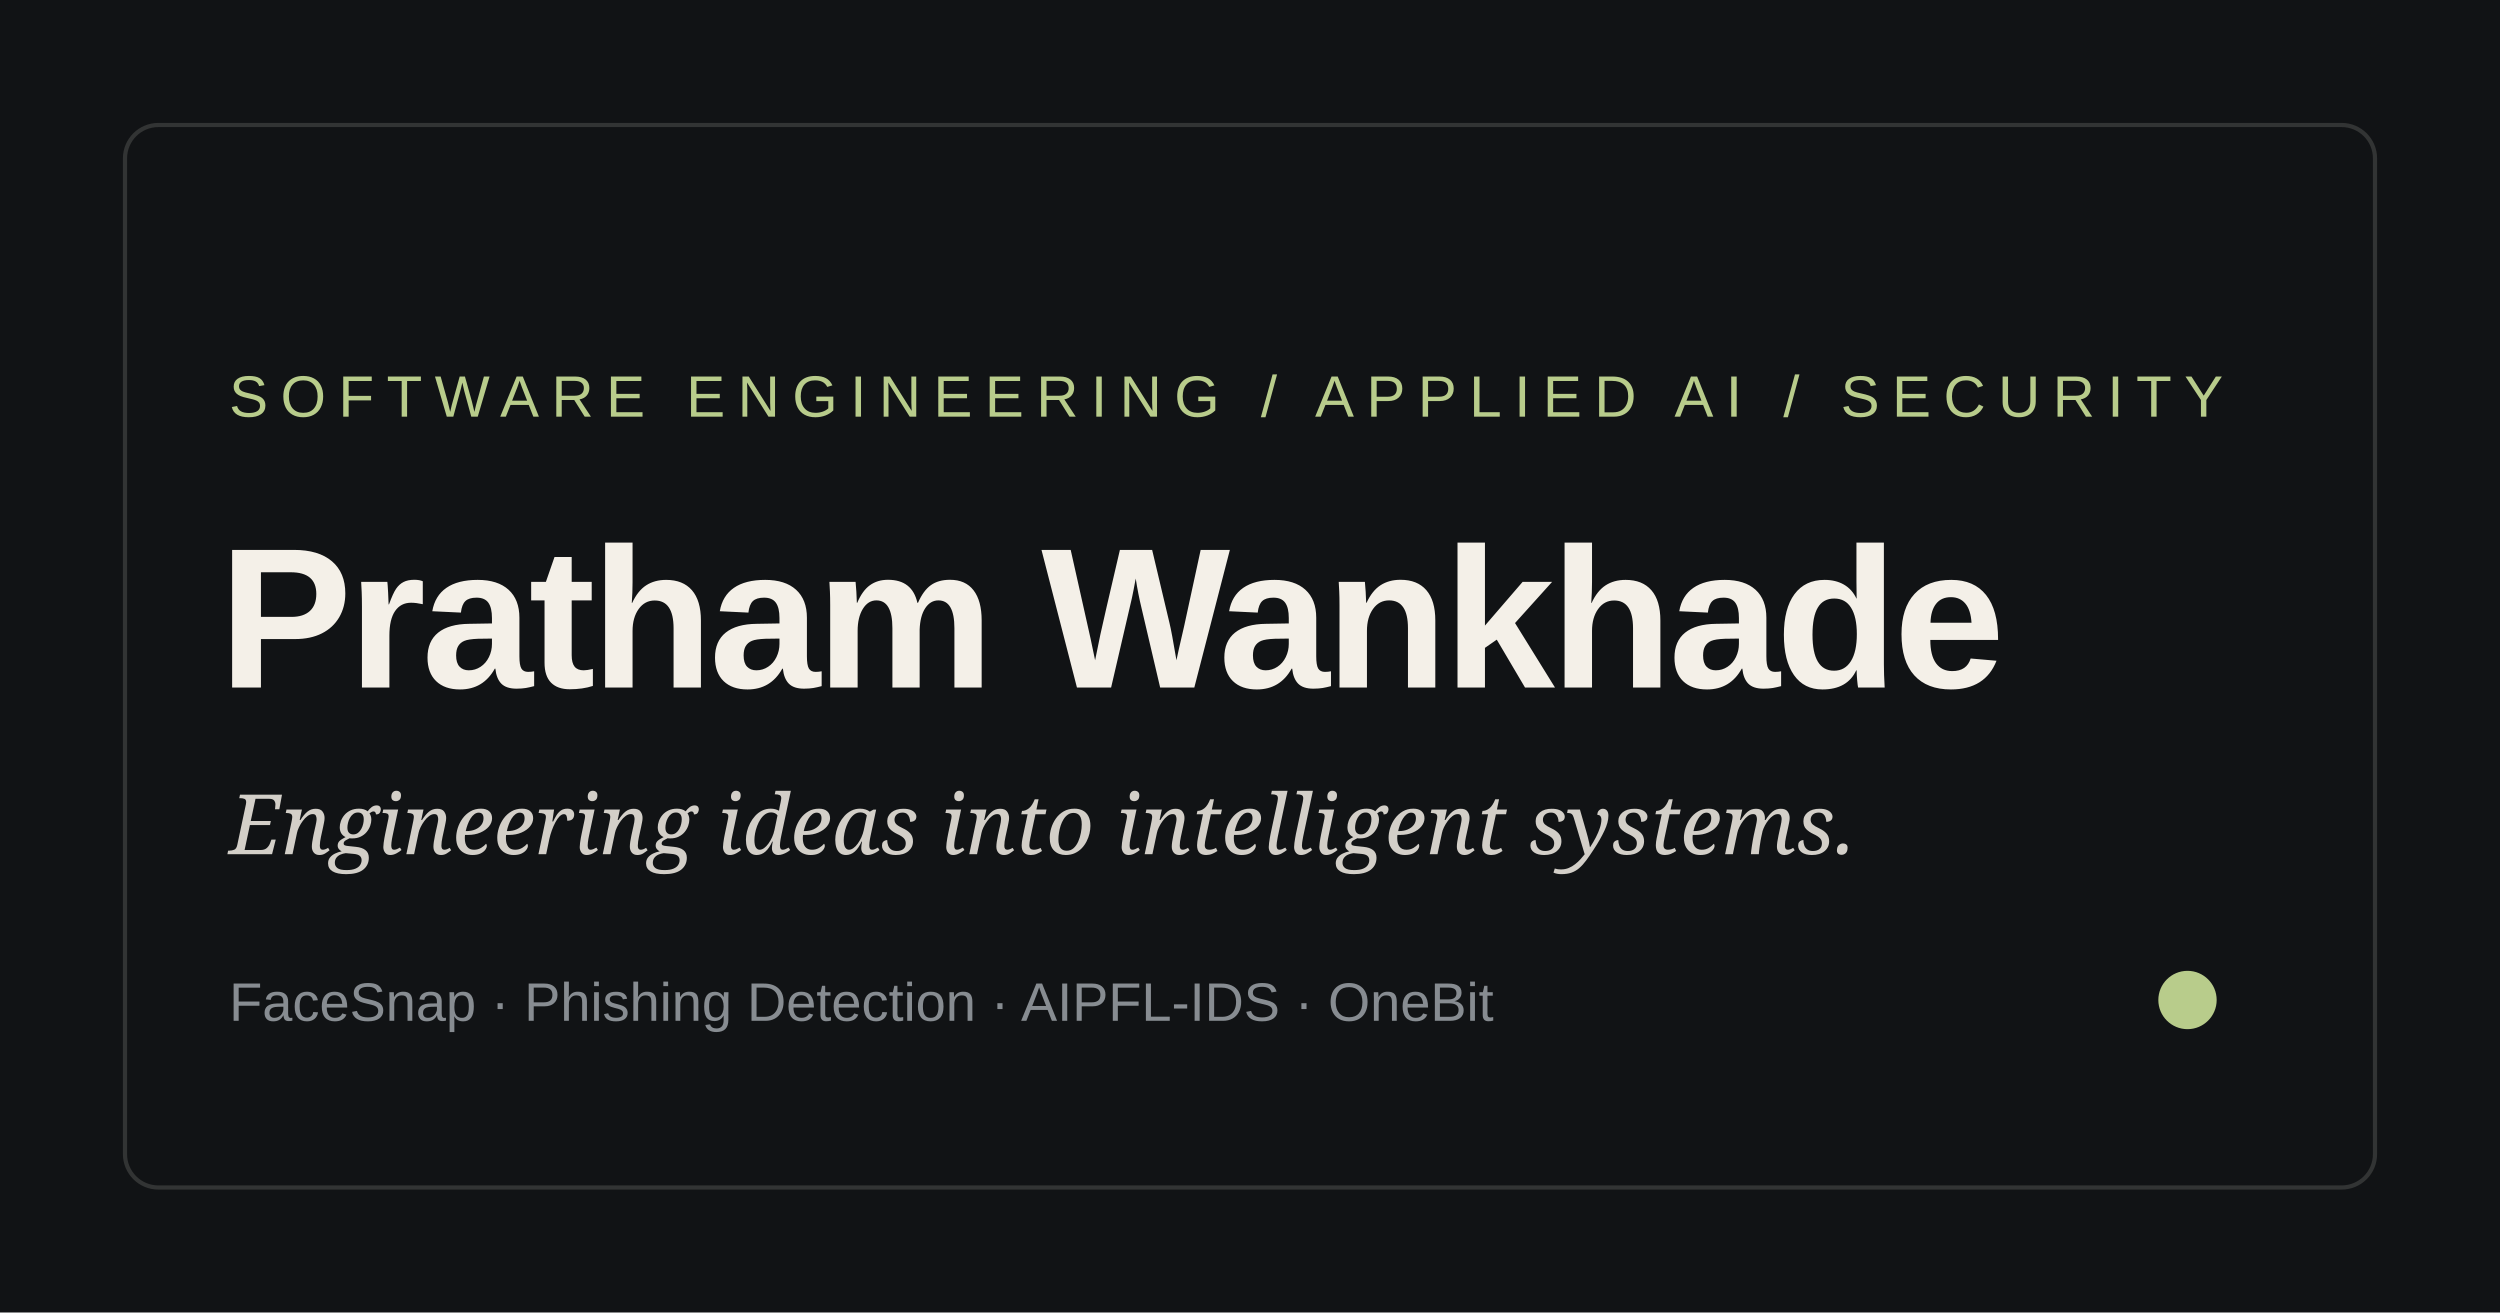
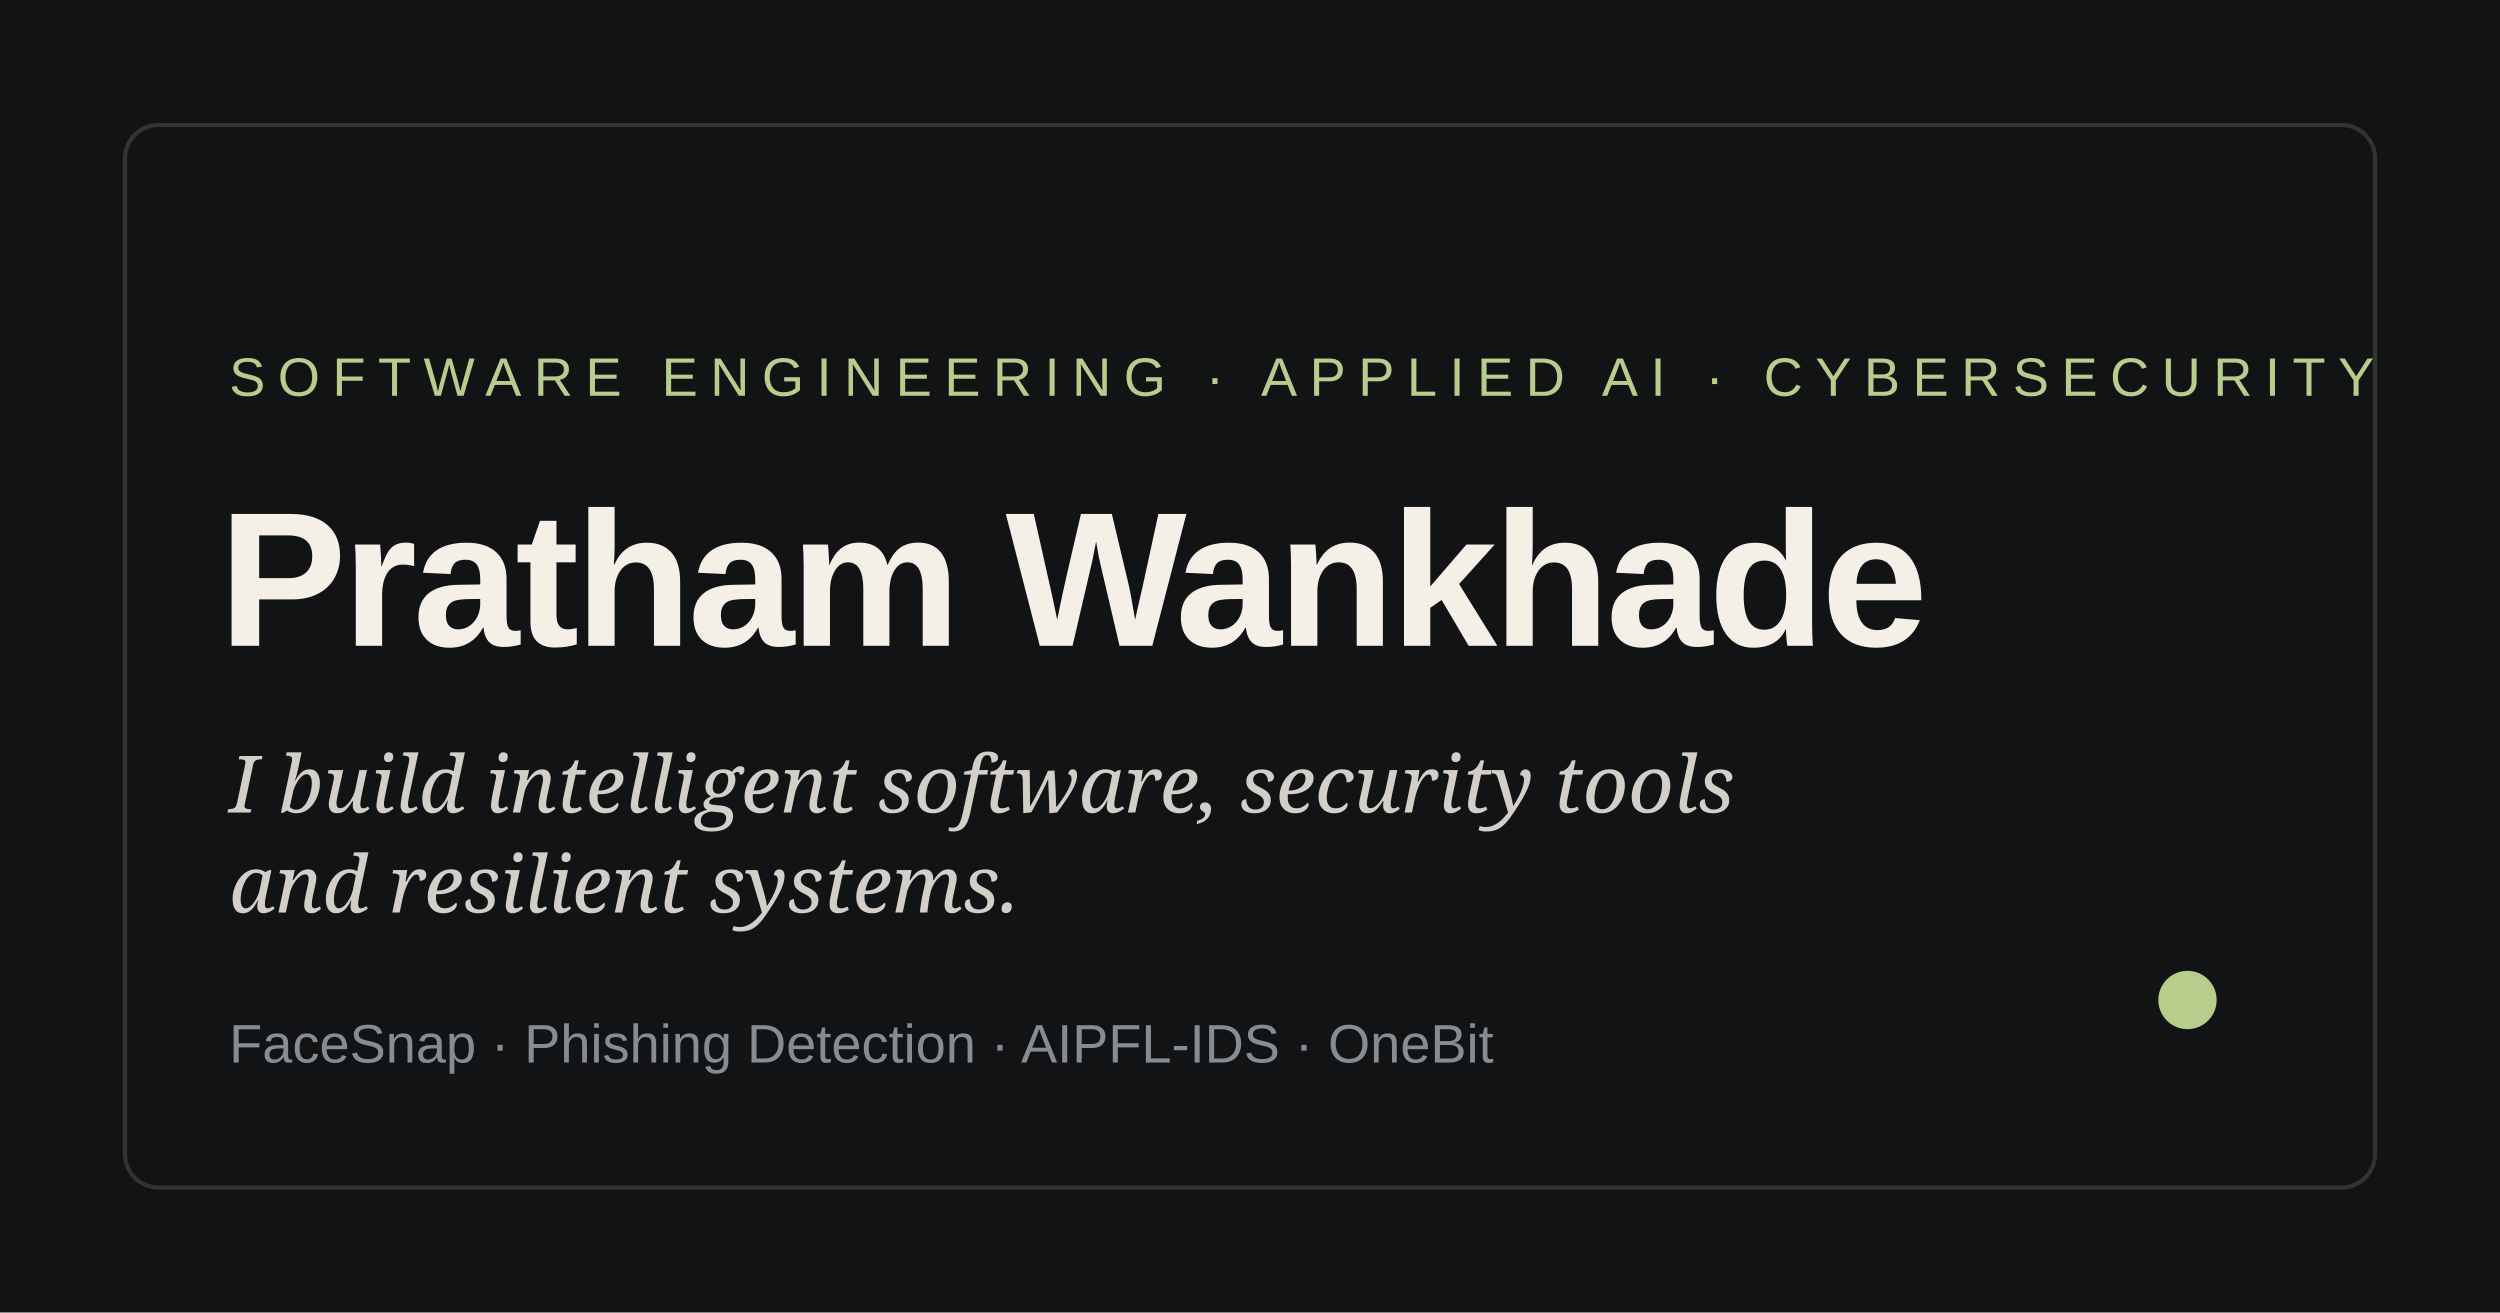
<svg xmlns="http://www.w3.org/2000/svg" width="1200" height="630" viewBox="0 0 1200 630">
  <rect width="1200" height="630" fill="#111315" />
  <rect x="60" y="60" width="1080" height="510" rx="16" fill="none" stroke="#F4F0E8" stroke-opacity="0.15" stroke-width="2" />
-   <text x="110" y="200" font-family="Arial, sans-serif" font-size="28" letter-spacing="6" fill="#B8CC8B">SOFTWARE ENGINEERING / APPLIED AI / SECURITY</text>
-   <text x="105" y="330" font-family="Arial, sans-serif" font-weight="800" font-size="96" letter-spacing="-2" fill="#F4F0E8">Pratham Wankhade</text>
-   <text x="110" y="410" font-family="Georgia, serif" font-style="italic" font-size="40" fill="#F4F0E8" fill-opacity="0.85">Engineering ideas into intelligent systems.</text>
+   <text x="110" y="190" font-family="Arial, sans-serif" font-size="26" letter-spacing="6" fill="#B8CC8B">SOFTWARE ENGINEERING · APPLIED AI · CYBERSECURITY</text>
+   <text x="105" y="310" font-family="Arial, sans-serif" font-weight="800" font-size="92" letter-spacing="-2" fill="#F4F0E8">Pratham Wankhade</text>
+   <text x="110" y="390" font-family="Georgia, serif" font-style="italic" font-size="38" fill="#F4F0E8" fill-opacity="0.85">I build intelligent software, security tools</text>
+   <text x="110" y="438" font-family="Georgia, serif" font-style="italic" font-size="38" fill="#F4F0E8" fill-opacity="0.85">and resilient systems.</text>
  <circle cx="1050" cy="480" r="14" fill="#B8CC8B" />
-   <text x="110" y="490" font-family="Arial, sans-serif" font-size="26" fill="#878C91">FaceSnap · Phishing Detection · AIPFL-IDS · OneBit</text>
+   <text x="110" y="510" font-family="Arial, sans-serif" font-size="26" fill="#878C91">FaceSnap · Phishing Detection · AIPFL-IDS · OneBit</text>
</svg>
